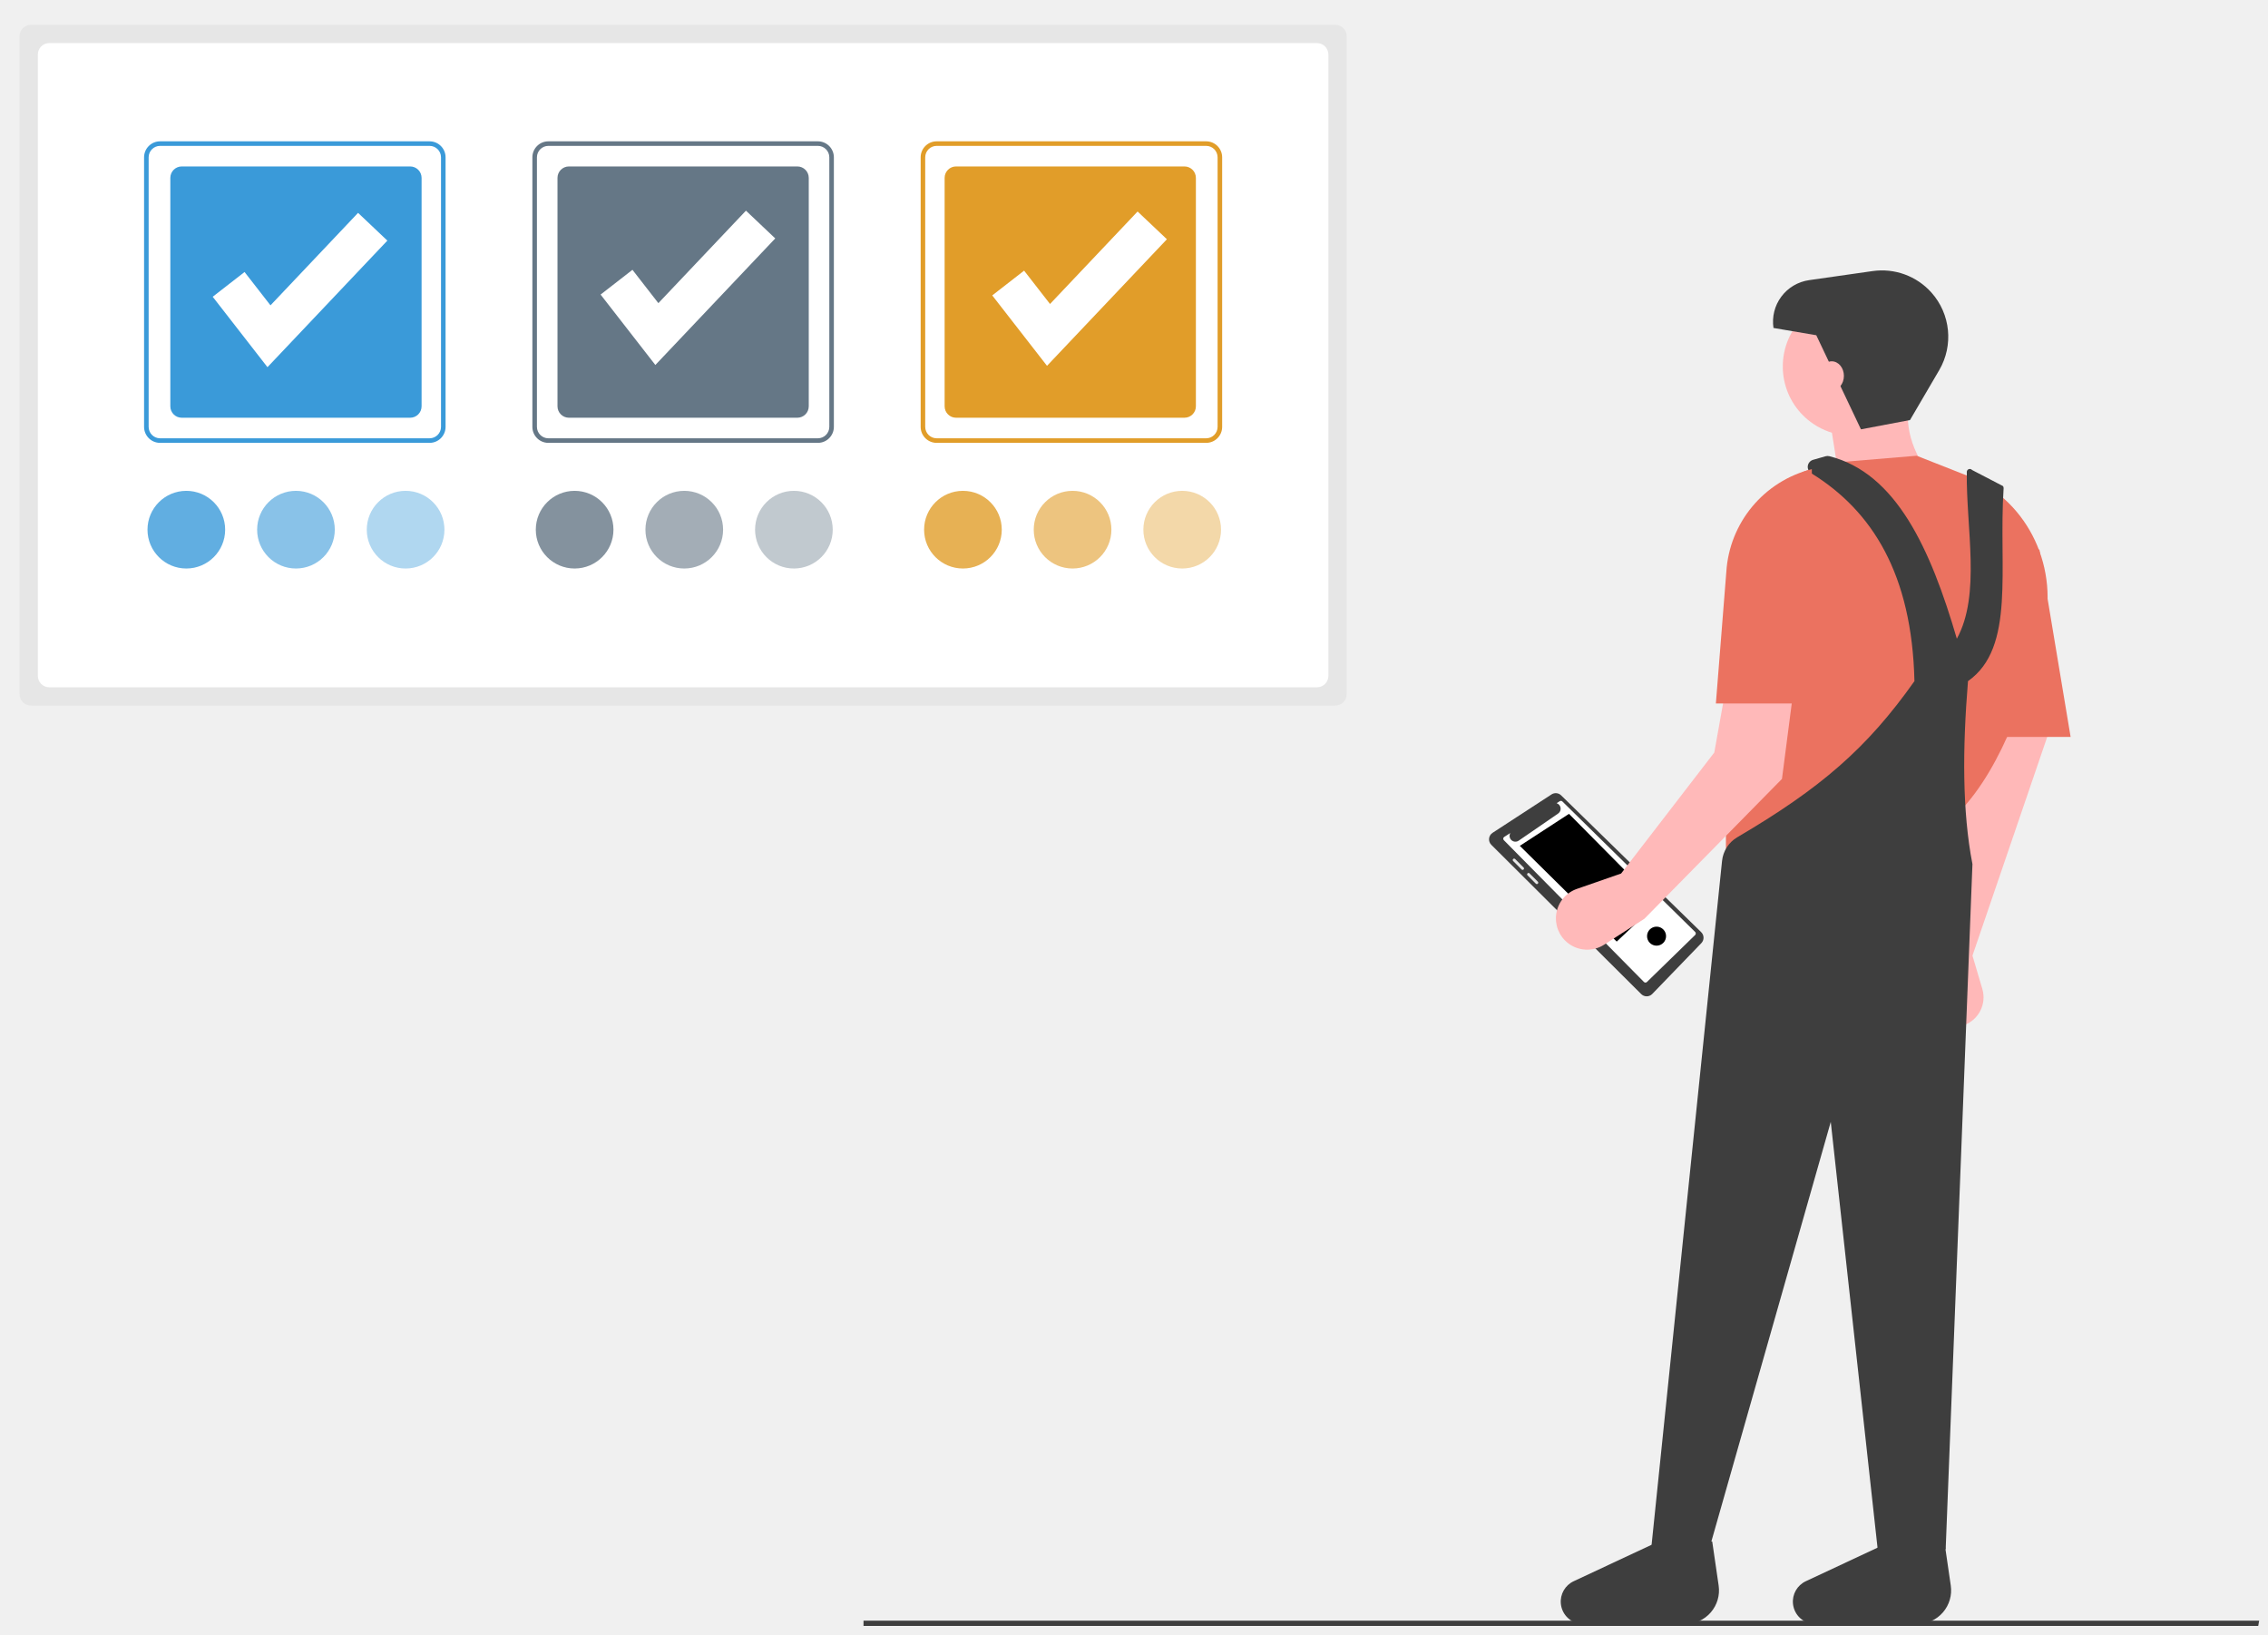
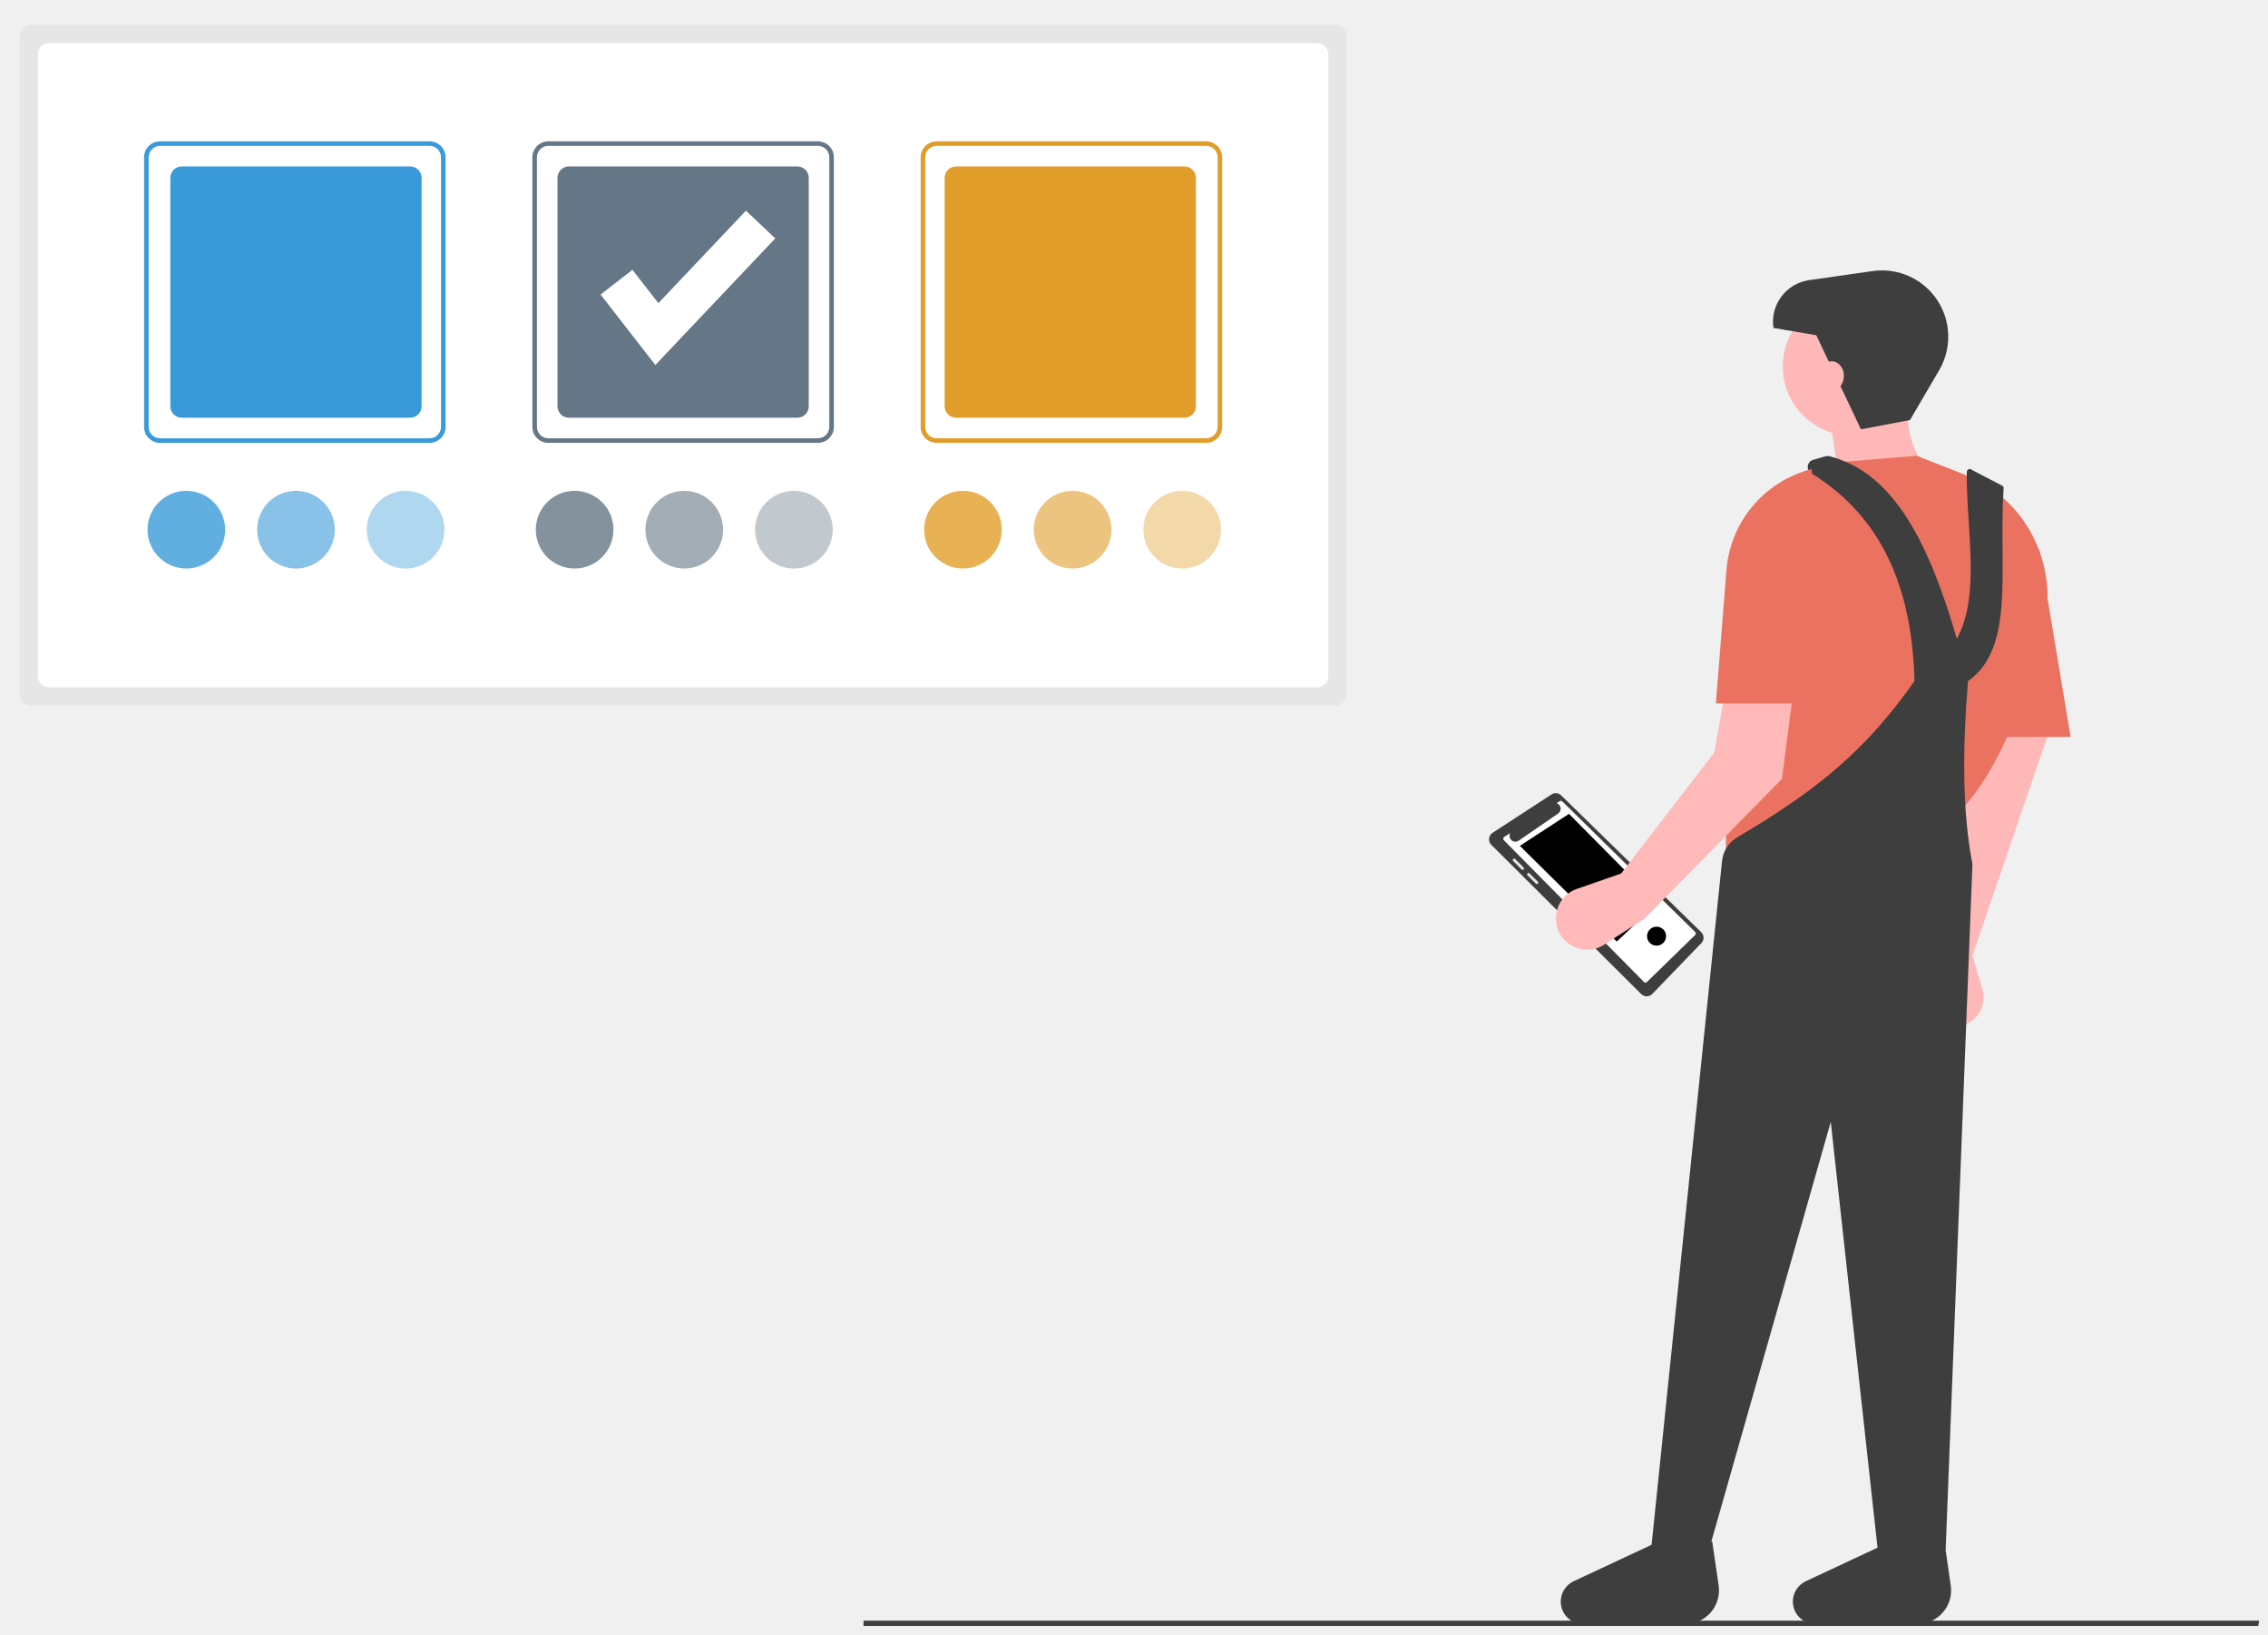
<svg xmlns="http://www.w3.org/2000/svg" id="svg925" viewBox="0 0 247 178" version="1.1" height="178mm" width="247mm">
  <defs id="defs929" />
  <polygon id="polygon835" fill="#3e3e3e" points="921.47 658.97 347.38 658.97 347.38 656.79 921.86 656.79" transform="matrix(.26458 0 0 .26458 2.1324 2.701)" />
  <path id="path837" stroke-width=".265" fill="#e6e6e6" d="m3.376 2.701a1.245 1.245 0 0 0-1.244 1.244v71.642a1.245 1.245 0 0 0 1.244 1.244h142.04a1.245 1.245 0 0 0 1.244-1.244v-71.642a1.245 1.245 0 0 0-1.244-1.244z" />
  <path id="path839" stroke-width=".265" fill="#fff" d="m5.366 4.691a1.245 1.245 0 0 0-1.244 1.244v67.662a1.245 1.245 0 0 0 1.244 1.244h138.06a1.245 1.245 0 0 0 1.244-1.244v-67.662a1.245 1.245 0 0 0-1.244-1.244z" />
  <g id="g853" stroke-width=".265">
    <path id="path841" fill="#3a9ad9" d="m46.785 48.224h-29.353a1.743 1.743 0 0 1-1.741-1.741v-29.353a1.743 1.743 0 0 1 1.741-1.741h29.353a1.743 1.743 0 0 1 1.741 1.741v29.353a1.743 1.743 0 0 1-1.741 1.741zm-29.353-32.339a1.245 1.245 0 0 0-1.244 1.244v29.353a1.245 1.245 0 0 0 1.244 1.244h29.353a1.245 1.245 0 0 0 1.244-1.244v-29.353a1.245 1.245 0 0 0-1.244-1.244z" />
    <path id="path843" fill="#657786" d="m89.073 48.224h-29.353a1.743 1.743 0 0 1-1.741-1.741v-29.353a1.743 1.743 0 0 1 1.741-1.741h29.353a1.743 1.743 0 0 1 1.741 1.741v29.353a1.743 1.743 0 0 1-1.741 1.741zm-29.353-32.339a1.245 1.245 0 0 0-1.244 1.244v29.353a1.245 1.245 0 0 0 1.244 1.244h29.353a1.245 1.245 0 0 0 1.244-1.244v-29.353a1.245 1.245 0 0 0-1.244-1.244z" />
    <path id="path845" fill="#657786" d="m61.959 18.124a1.245 1.245 0 0 0-1.244 1.244v24.876a1.245 1.245 0 0 0 1.244 1.244h24.876a1.245 1.245 0 0 0 1.244-1.244v-24.876a1.245 1.245 0 0 0-1.244-1.244z" />
    <path id="path847" fill="#3a9ad9" d="m19.794 18.124a1.245 1.245 0 0 0-1.244 1.244v24.876a1.245 1.245 0 0 0 1.244 1.244h24.876a1.245 1.245 0 0 0 1.244-1.244v-24.876a1.245 1.245 0 0 0-1.244-1.244z" />
    <path id="path849" fill="#e19d29" d="m104.12 18.124a1.245 1.245 0 0 0-1.244 1.244v24.876a1.245 1.245 0 0 0 1.244 1.244h24.876a1.245 1.245 0 0 0 1.244-1.244v-24.876a1.245 1.245 0 0 0-1.244-1.244z" />
    <path id="path851" fill="#e19d29" d="m131.36 48.224h-29.353a1.743 1.743 0 0 1-1.741-1.741v-29.353a1.743 1.743 0 0 1 1.741-1.741h29.353a1.743 1.743 0 0 1 1.741 1.741v29.353a1.743 1.743 0 0 1-1.741 1.741zm-29.353-32.339a1.245 1.245 0 0 0-1.244 1.244v29.353a1.245 1.245 0 0 0 1.244 1.244h29.353a1.245 1.245 0 0 0 1.244-1.244v-29.353a1.245 1.245 0 0 0-1.244-1.244z" />
  </g>
  <g id="g861" stroke-width=".265" fill="#657786">
    <circle id="circle855" opacity=".8" r="4.229" cy="57.677" cx="62.581" />
    <circle id="circle857" opacity=".4" r="4.229" cy="57.677" cx="86.461" />
    <circle id="circle859" opacity=".6" r="4.229" cy="57.677" cx="74.521" />
  </g>
  <g id="g869" stroke-width=".265" fill="#3a9ad9">
    <circle id="circle863" opacity=".8" r="4.229" cy="57.677" cx="20.292" />
    <circle id="circle865" opacity=".4" r="4.229" cy="57.677" cx="44.173" />
    <circle id="circle867" opacity=".6" r="4.229" cy="57.677" cx="32.232" />
  </g>
  <g id="g877" stroke-width=".265" fill="#e19d29">
    <circle id="circle871" opacity=".8" r="4.229" cy="57.677" cx="104.87" />
    <circle id="circle873" opacity=".4" r="4.229" cy="57.677" cx="128.75" />
    <circle id="circle875" opacity=".6" r="4.229" cy="57.677" cx="116.81" />
  </g>
  <path id="path881" stroke-width=".265" fill="#3e3e3e" d="m170.02 86.61a0.839 0.839 0 0 0-1.051-0.103l-6.419 4.181a0.844 0.844 0 0 0-0.135 1.306l16.323 16.252a0.844 0.844 0 0 0 1.203-0.012l5.349-5.537a0.846 0.846 0 0 0-0.017-1.191z" />
  <path id="path883" stroke-width=".265" fill="#fff" d="m163.82 91.134 0.664-0.424a0.633 0.633 0 0 0 0.911 0.831l4.298-2.955a0.633 0.633 0 0 0-0.167-1.125l0.342-0.218a0.23 0.23 0 0 1 0.288 0.032l14.46 14.211a0.23 0.23 0 0 1-6e-3 0.329l-5.252 5.117a0.23 0.23 0 0 1-0.321-4e-3l-15.257-15.438a0.23 0.23 0 0 1 0.039-0.357z" />
  <polygon class="phone" id="polygon885" points="674.18 361.5 657.41 377.31 617.53 337.91 637.77 324.74" transform="matrix(.26458 0 0 .26458 2.1324 2.701)" />
  <g id="g893" stroke-width=".265">
    <path id="path887" fill="#e6e6e6" d="m165.93 94.679a0.154 0.154 0 0 0 0-0.217l-0.923-0.923a0.157 0.157 0 0 0-0.217 0 0.154 0.154 0 0 0 0 0.217l0.923 0.923a0.157 0.157 0 0 0 0.217 0z" />
    <path id="path889" fill="#e6e6e6" d="m167.49 96.016-0.923-0.923a0.154 0.154 0 0 0-0.217 0.217l0.923 0.923a0.154 0.154 0 0 0 0.217-0.217z" />
    <circle class="phone" id="circle891" r="1.036" cy="101.94" cx="180.41" />
  </g>
  <g id="g901" stroke-width=".265" fill="#ffb8b8">
    <path id="path895" d="m210.44 104.06-0.799 3.894a3.223 3.223 0 0 0 4.23 3.687 3.223 3.223 0 0 0 2.017-3.955l-1.074-3.626 9.72-28.432h-8.262z" />
    <circle id="circle897" r="7.533" cy="39.907" cx="201.69" />
    <path id="path899" d="m200.48 53.272 9.963-1.215c-2.286-2.866-3.15-5.858-2.43-8.991l-8.991 0.972z" />
  </g>
  <path id="path903" stroke-width=".265" fill="#eb7260" d="m188.08 95.313 23.572-5.346c5.038-3.918 8.312-11.691 10.84-21.09 1.843-6.849-1.468-14.142-7.974-16.966q-0.233-0.101-0.471-0.195l-5.31-2.089-8.748 0.729-3.121 0.851a3.54 3.54 0 0 0-2.569 2.887c-4.196 15.397-6.962 29.679-6.217 41.218z" />
  <polygon id="polygon905" fill="#eb7260" points="804.76 293.09 844.25 293.09 831.39 215.94 804.76 218.69" transform="matrix(.26458 0 0 .26458 2.1324 2.701)" />
  <g id="g915" stroke-width=".265" fill="#3e3e3e">
    <path id="path907" d="m179.82 168.7h6.318l13.244-46.537 5.111 46.537h7.404l2.916-74.604c-1.113-5.724-1.089-12.546-0.486-19.927 5.211-3.648 3.303-12.308 3.88-21.01a0.332 0.332 0 0 0-0.075-0.233l-3.358-1.746a0.328 0.328 0 0 0-0.576 0.241c-0.085 6.084 1.555 13.319-1.085 18.131-2.868-9.805-6.607-18.038-13.884-19.876a0.806 0.806 0 0 0-0.418 0.008l-1.355 0.387a0.805 0.805 0 0 0-0.194 1.462c6.658 4.113 10.961 11 11.234 22.635-5.18 7.331-10.225 11.671-19.306 17.008a3.386 3.386 0 0 0-1.648 2.574z" />
    <path id="path909" d="m202.67 46.751 5.342-1.012 3.178-5.429a7.218 7.218 0 0 0-0.845-8.454 7.218 7.218 0 0 0-6.405-2.338l-6.923 0.989a4.572 4.572 0 0 0-3.875 5.204l4.663 0.793z" />
    <path id="path911" d="m172.42 176.84h11.129a3.661 3.661 0 0 0 3.623-4.189l-0.699-4.79-5.051-0.374-10.038 4.695a2.445 2.445 0 0 0-1.398 2.446 2.445 2.445 0 0 0 2.434 2.213z" />
    <path id="path913" d="m197.7 176.84h11.129a3.661 3.661 0 0 0 3.623-4.189l-0.699-4.79-5.051-0.374-10.038 4.695a2.445 2.445 0 0 0-1.398 2.446 2.445 2.445 0 0 0 2.434 2.213z" />
  </g>
  <g id="g923" stroke-width=".265">
    <path id="path917" fill="#ffb9b9" d="m176.55 95.118-4.814 1.674a3.405 3.405 0 0 0-0.986 5.893 3.405 3.405 0 0 0 3.946 0.186l4.388-2.824 14.984-15.231 2.322-17.902a13.632 13.632 0 0 0-4.808-12.24l-4.886 27.27z" />
    <path id="path919" fill="#eb7260" d="m186.87 76.601h10.692l-0.243-25.516a12.324 12.324 0 0 0-9.311 11.187z" />
    <ellipse id="ellipse921" fill="#ffb8b8" ry="1.587" rx="1.323" cy="40.93" cx="199.49" />
  </g>
-   <polygon class="check1" transform="matrix(0.26458,0,0,0.26458,-82.76472,2.848694)" points="472.26,88.26 422.91,140.35 400.37,111.37 413.48,101.18 424.15,114.9 460.2,76.838 " fill="#ffffff" id="polygon879-9" />
  <polygon class="check2" transform="matrix(0.26458,0,0,0.26458,-40.5208,2.609799)" points="472.26,88.26 422.91,140.35 400.37,111.37 413.48,101.18 424.15,114.9 460.2,76.838 " fill="#ffffff" id="polygon879-99" />
-   <polygon class="check3" id="polygon879" fill="#ffffff" points="460.2,76.838 472.26,88.26 422.91,140.35 400.37,111.37 413.48,101.18 424.15,114.9 " transform="matrix(0.26458,0,0,0.26458,2.1324,2.701)" />
</svg>
